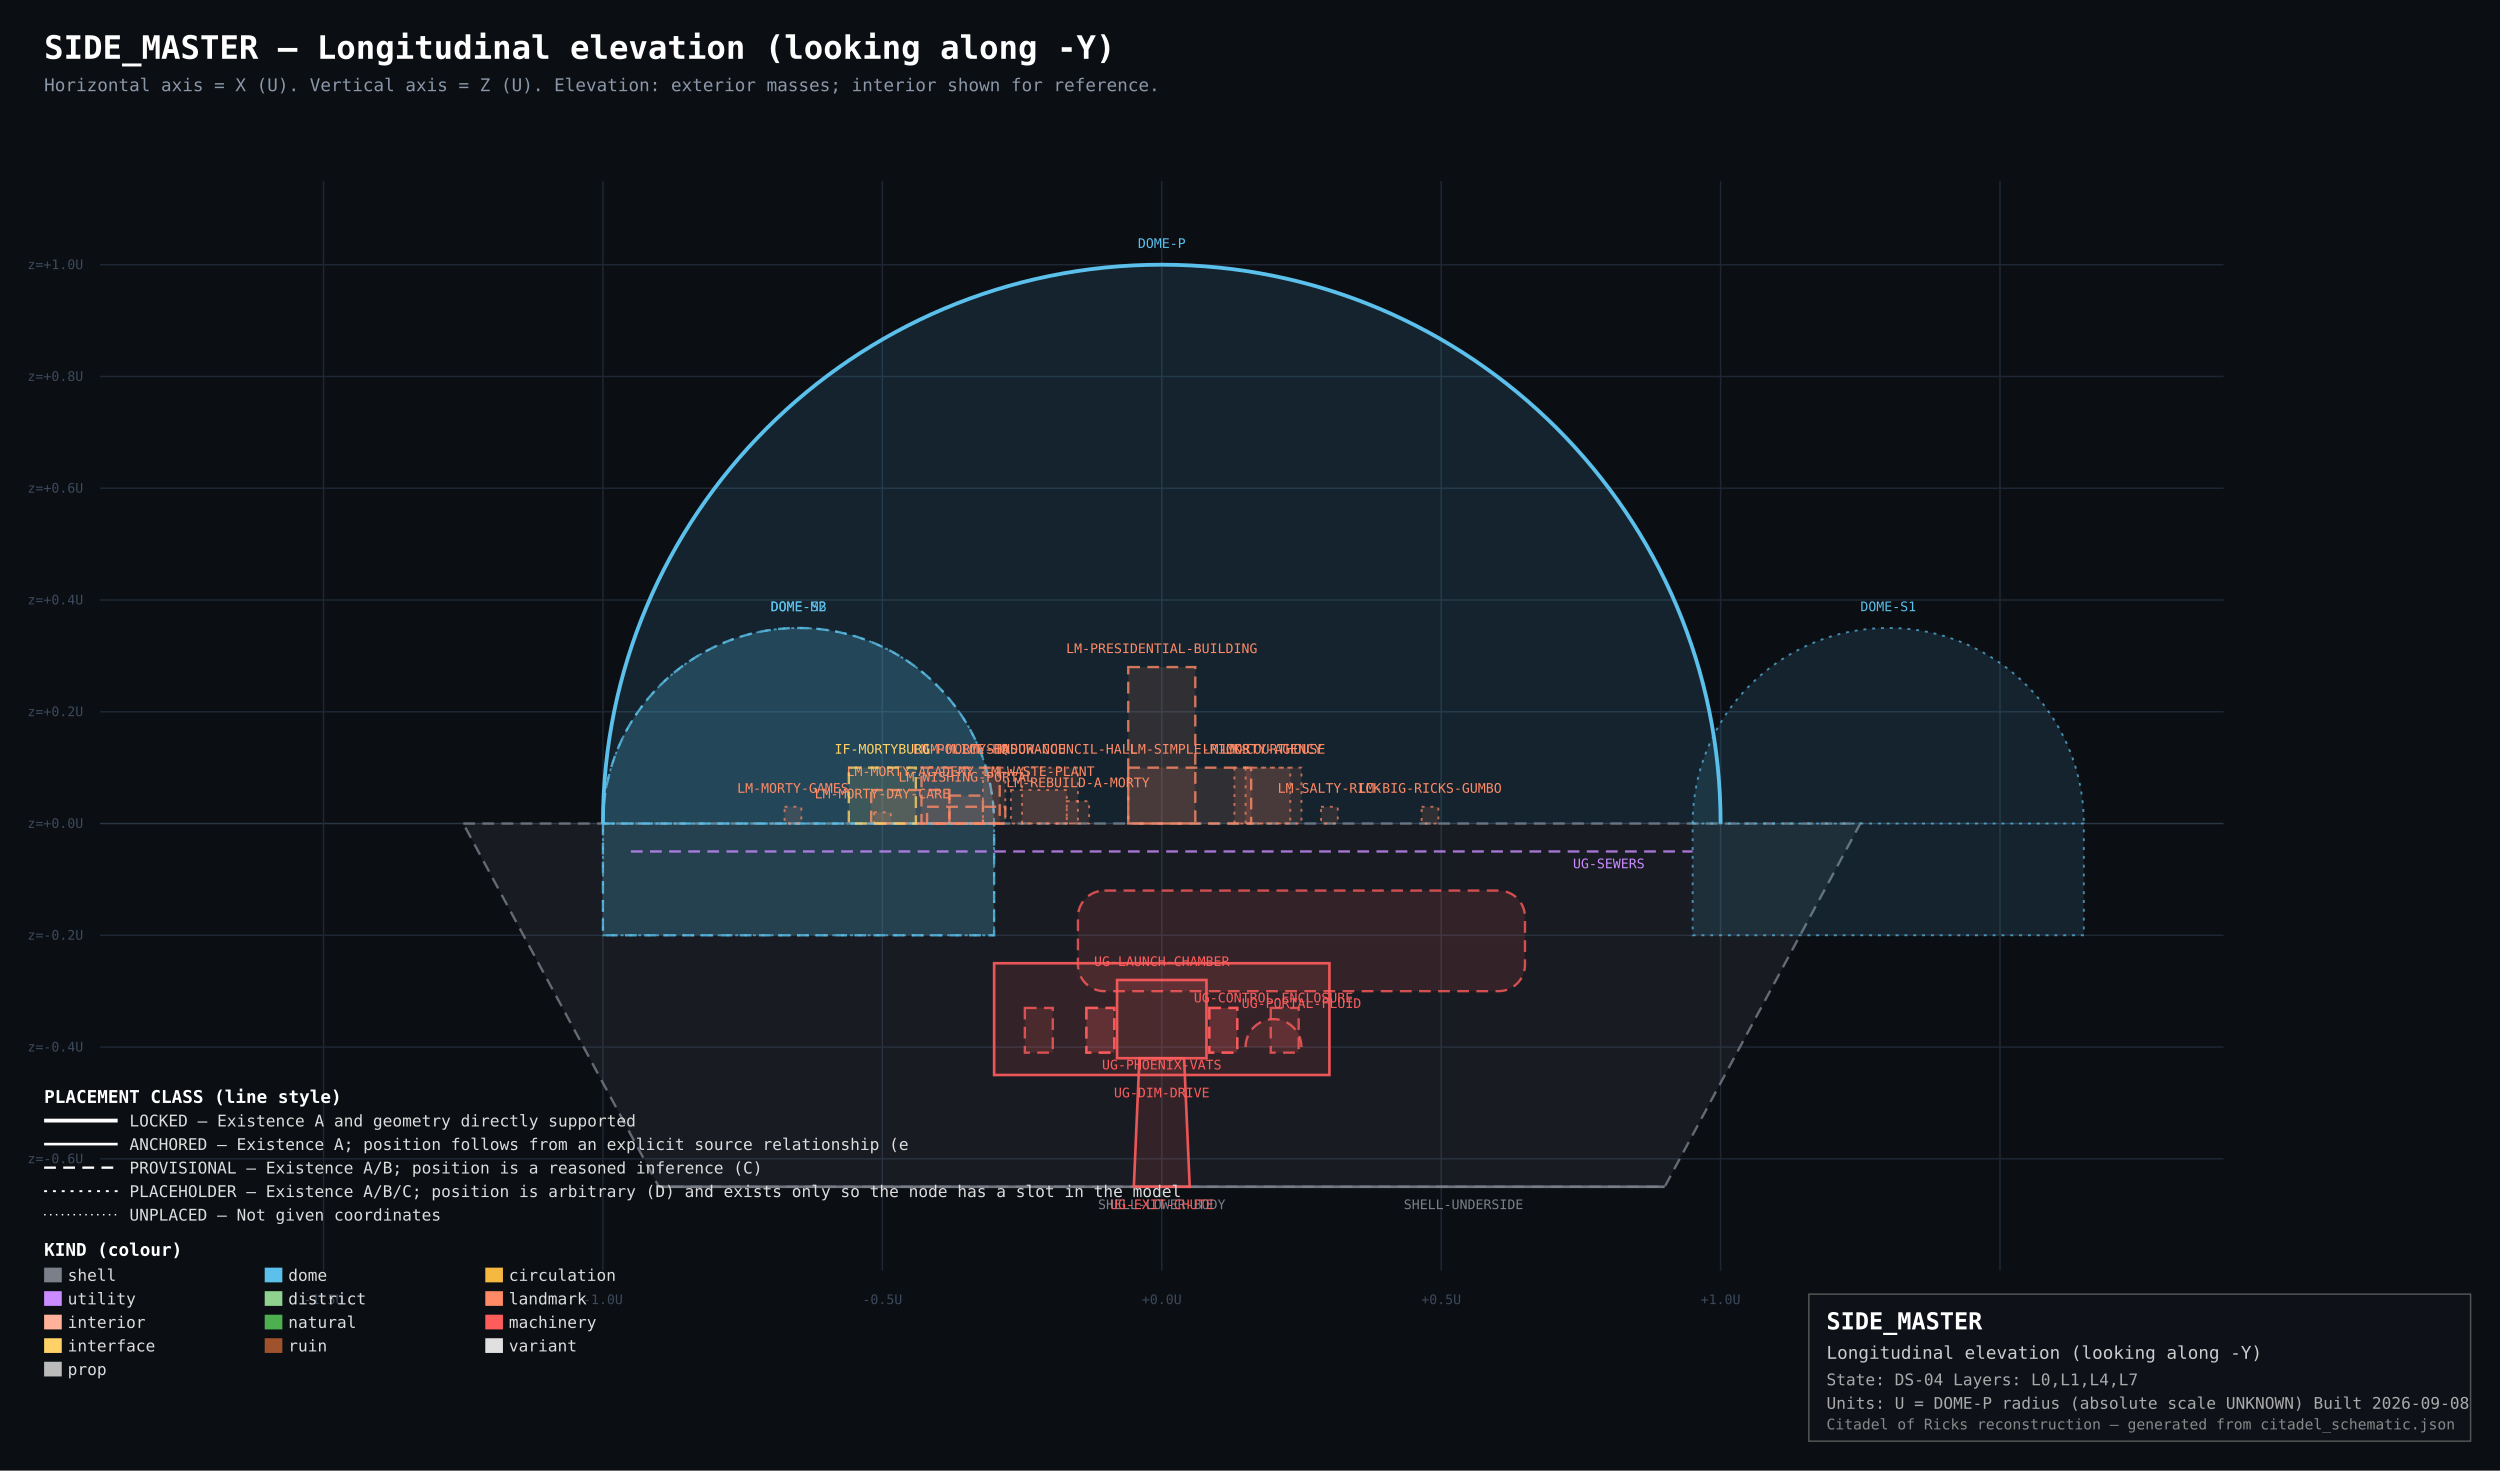
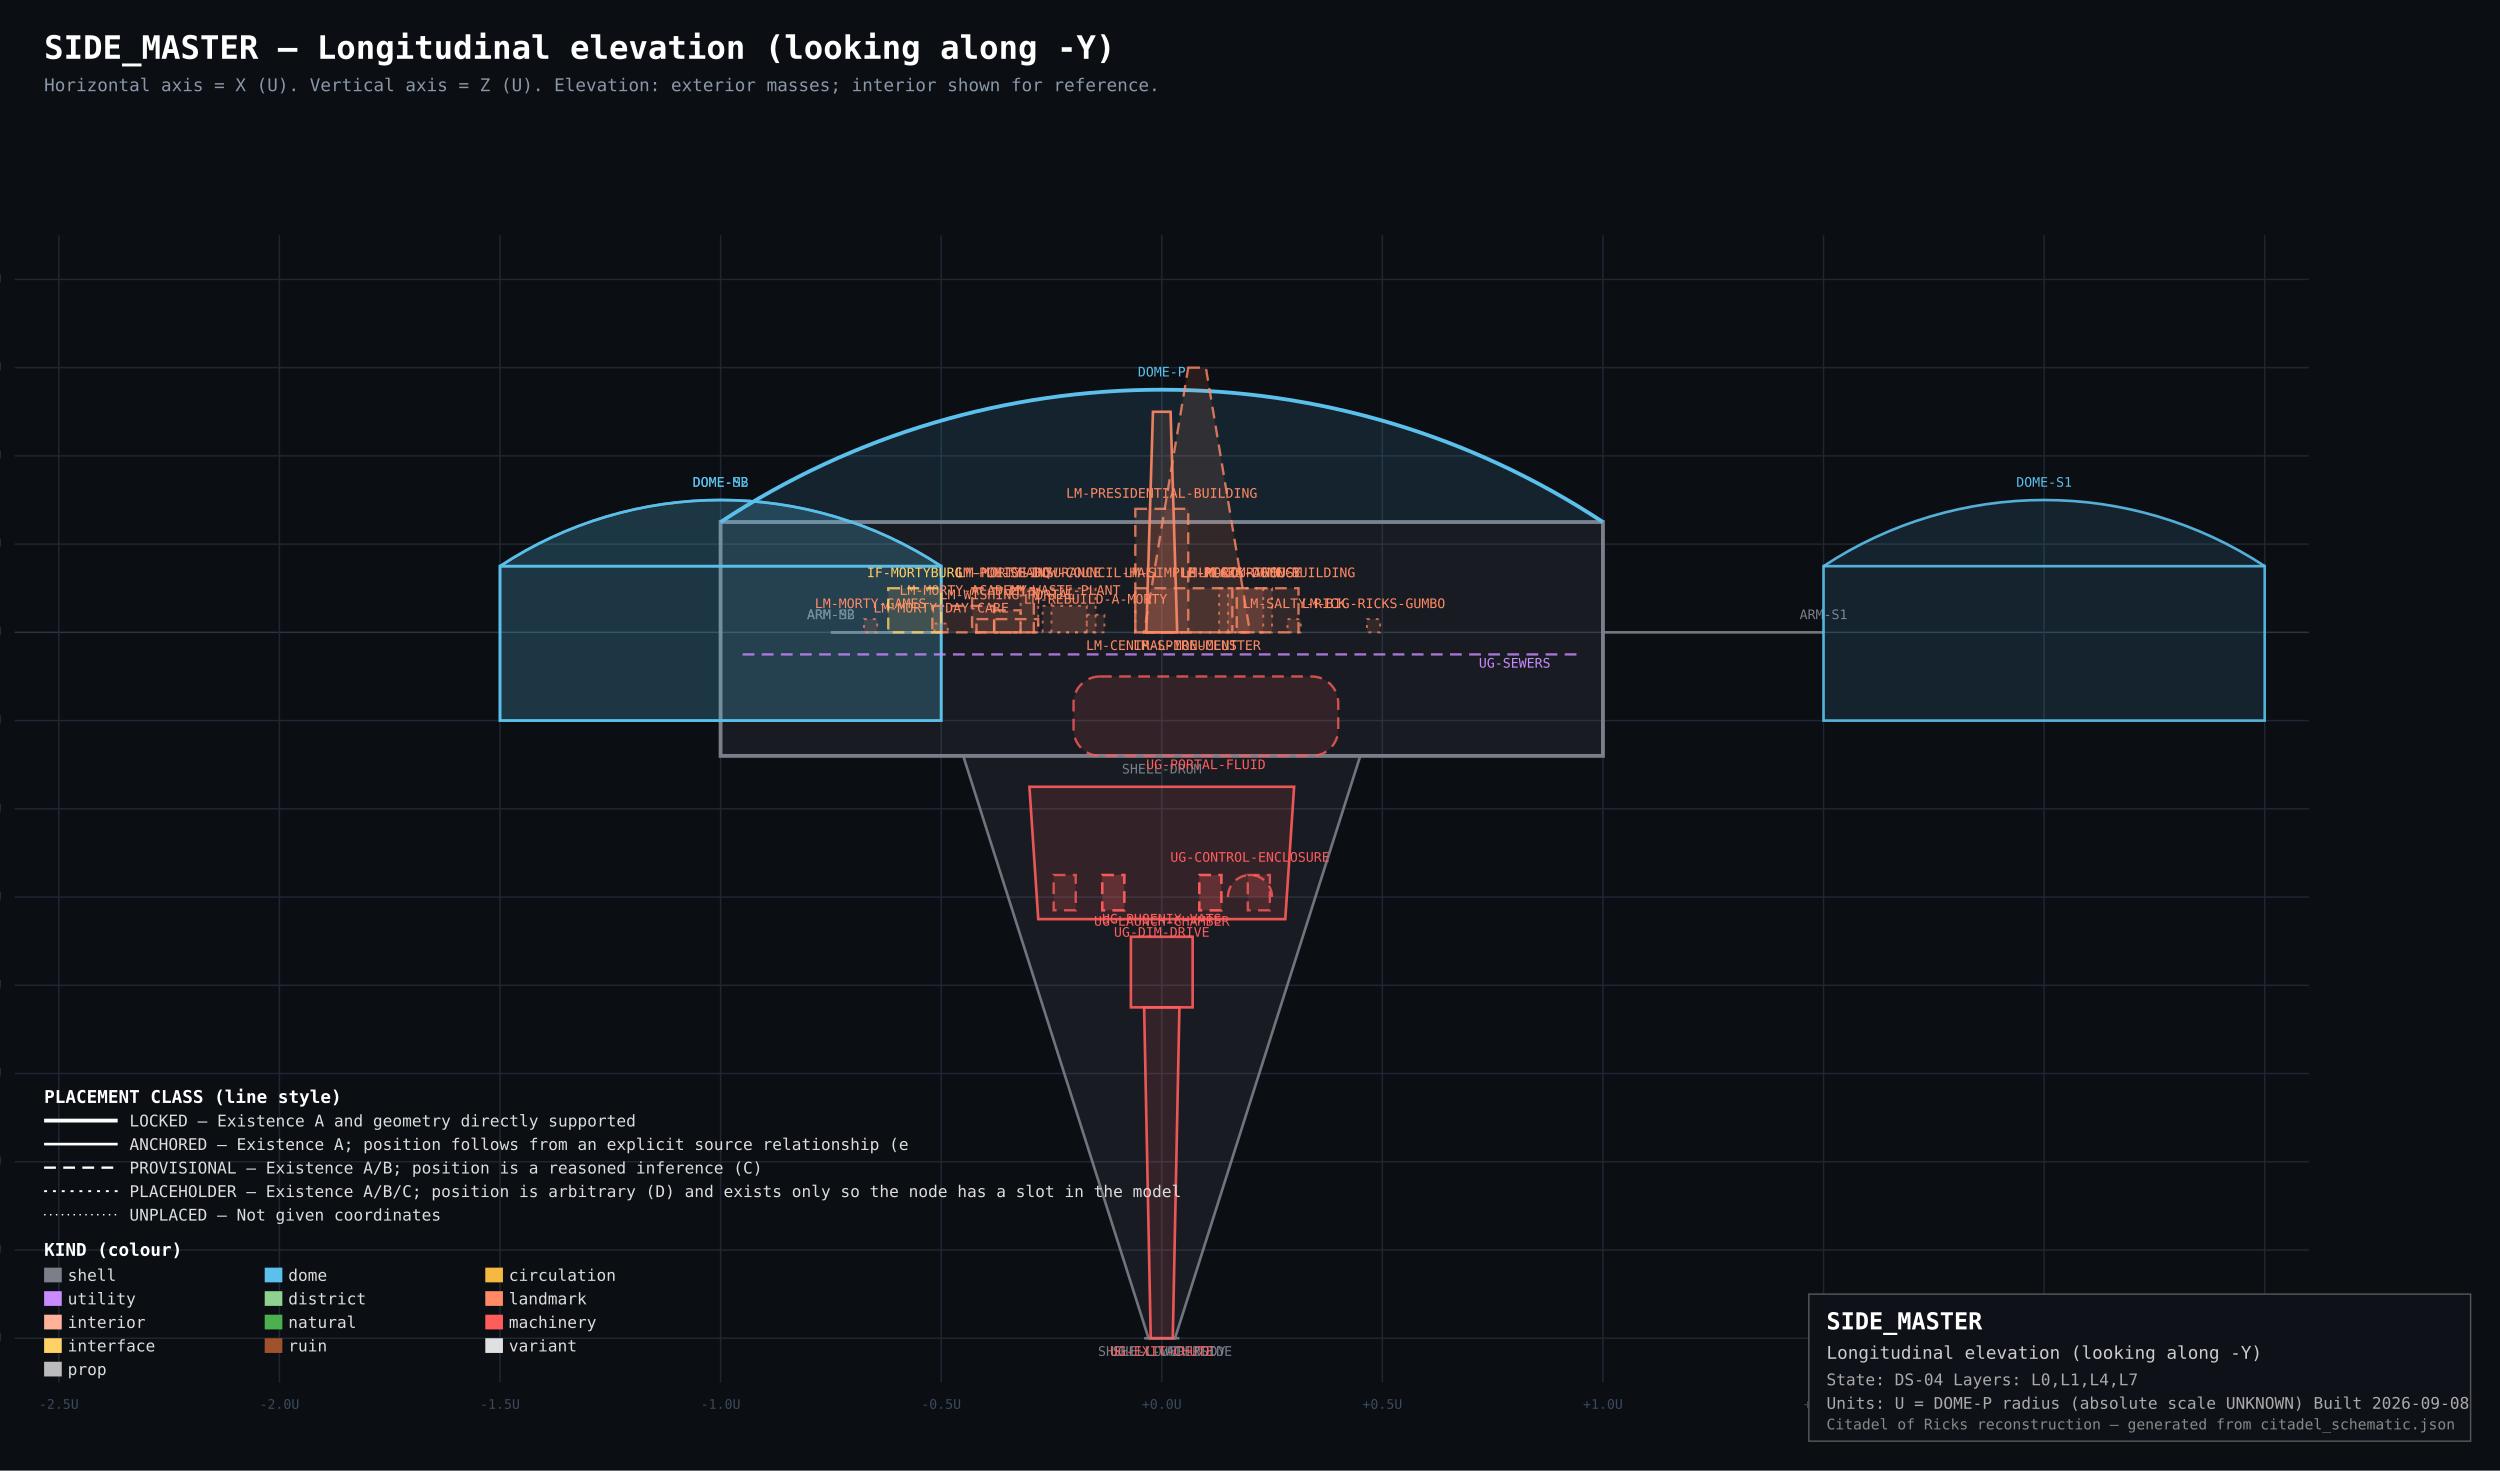
<svg xmlns="http://www.w3.org/2000/svg" width="1700" height="1000" viewBox="0 0 1700 1000" font-family="ui-monospace, Consolas, monospace">
  <rect width="1700" height="1000" fill="#0b0e13" />
-   <line x1="68.0" y1="788.0" x2="1512.0" y2="788.0" stroke="#1e2733" stroke-width="1" />
-   <text x="56.6" y="791.0" font-size="9" text-anchor="end" fill="#3b4a5c" font-family="ui-monospace, Consolas, monospace">z=-0.6U</text>
-   <line x1="68.0" y1="712.0" x2="1512.0" y2="712.0" stroke="#1e2733" stroke-width="1" />
-   <text x="56.6" y="715.0" font-size="9" text-anchor="end" fill="#3b4a5c" font-family="ui-monospace, Consolas, monospace">z=-0.4U</text>
-   <line x1="68.0" y1="636.0" x2="1512.0" y2="636.0" stroke="#1e2733" stroke-width="1" />
-   <text x="56.6" y="639.0" font-size="9" text-anchor="end" fill="#3b4a5c" font-family="ui-monospace, Consolas, monospace">z=-0.2U</text>
-   <line x1="68.0" y1="560.0" x2="1512.0" y2="560.0" stroke="#2a3644" stroke-width="1" />
-   <text x="56.6" y="563.0" font-size="9" text-anchor="end" fill="#3b4a5c" font-family="ui-monospace, Consolas, monospace">z=+0.0U</text>
-   <line x1="68.0" y1="484.0" x2="1512.0" y2="484.0" stroke="#1e2733" stroke-width="1" />
-   <text x="56.6" y="487.0" font-size="9" text-anchor="end" fill="#3b4a5c" font-family="ui-monospace, Consolas, monospace">z=+0.2U</text>
-   <line x1="68.0" y1="408.0" x2="1512.0" y2="408.0" stroke="#1e2733" stroke-width="1" />
-   <text x="56.6" y="411.0" font-size="9" text-anchor="end" fill="#3b4a5c" font-family="ui-monospace, Consolas, monospace">z=+0.4U</text>
-   <line x1="68.0" y1="332.0" x2="1512.0" y2="332.0" stroke="#1e2733" stroke-width="1" />
-   <text x="56.6" y="335.0" font-size="9" text-anchor="end" fill="#3b4a5c" font-family="ui-monospace, Consolas, monospace">z=+0.6U</text>
-   <line x1="68.0" y1="256.0" x2="1512.0" y2="256.0" stroke="#1e2733" stroke-width="1" />
-   <text x="56.6" y="259.0" font-size="9" text-anchor="end" fill="#3b4a5c" font-family="ui-monospace, Consolas, monospace">z=+0.8U</text>
-   <line x1="68.0" y1="180.0" x2="1512.0" y2="180.0" stroke="#1e2733" stroke-width="1" />
-   <text x="56.6" y="183.0" font-size="9" text-anchor="end" fill="#3b4a5c" font-family="ui-monospace, Consolas, monospace">z=+1.0U</text>
-   <line x1="220.0" y1="123.0" x2="220.0" y2="864.0" stroke="#1e2733" stroke-width="1" />
-   <text x="220.0" y="886.8" font-size="9" text-anchor="middle" fill="#3b4a5c" font-family="ui-monospace, Consolas, monospace">-1.5U</text>
-   <line x1="410.0" y1="123.0" x2="410.0" y2="864.0" stroke="#1e2733" stroke-width="1" />
-   <text x="410.0" y="886.8" font-size="9" text-anchor="middle" fill="#3b4a5c" font-family="ui-monospace, Consolas, monospace">-1.0U</text>
-   <line x1="600.0" y1="123.0" x2="600.0" y2="864.0" stroke="#1e2733" stroke-width="1" />
-   <text x="600.0" y="886.8" font-size="9" text-anchor="middle" fill="#3b4a5c" font-family="ui-monospace, Consolas, monospace">-0.5U</text>
-   <line x1="790.0" y1="123.0" x2="790.0" y2="864.0" stroke="#1e2733" stroke-width="1" />
-   <text x="790.0" y="886.8" font-size="9" text-anchor="middle" fill="#3b4a5c" font-family="ui-monospace, Consolas, monospace">+0.0U</text>
-   <line x1="980.0" y1="123.0" x2="980.0" y2="864.0" stroke="#1e2733" stroke-width="1" />
-   <text x="980.0" y="886.8" font-size="9" text-anchor="middle" fill="#3b4a5c" font-family="ui-monospace, Consolas, monospace">+0.5U</text>
-   <line x1="1170.0" y1="123.0" x2="1170.0" y2="864.0" stroke="#1e2733" stroke-width="1" />
-   <text x="1170.0" y="886.8" font-size="9" text-anchor="middle" fill="#3b4a5c" font-family="ui-monospace, Consolas, monospace">+1.0U</text>
-   <line x1="1360.0" y1="123.0" x2="1360.0" y2="864.0" stroke="#1e2733" stroke-width="1" />
-   <text x="1360.0" y="886.8" font-size="9" text-anchor="middle" fill="#3b4a5c" font-family="ui-monospace, Consolas, monospace">+1.5U</text>
+   <line x1="10.0" y1="910.0" x2="1570.0" y2="910.0" stroke="#1e2733" stroke-width="1" />
+   <text x="1.0" y="913.0" font-size="9" text-anchor="end" fill="#3b4a5c" font-family="ui-monospace, Consolas, monospace">z=-1.6U</text>
+   <line x1="10.0" y1="850.0" x2="1570.0" y2="850.0" stroke="#1e2733" stroke-width="1" />
+   <text x="1.0" y="853.0" font-size="9" text-anchor="end" fill="#3b4a5c" font-family="ui-monospace, Consolas, monospace">z=-1.4U</text>
+   <line x1="10.0" y1="790.0" x2="1570.0" y2="790.0" stroke="#1e2733" stroke-width="1" />
+   <text x="1.0" y="793.0" font-size="9" text-anchor="end" fill="#3b4a5c" font-family="ui-monospace, Consolas, monospace">z=-1.2U</text>
+   <line x1="10.0" y1="730.0" x2="1570.0" y2="730.0" stroke="#1e2733" stroke-width="1" />
+   <text x="1.0" y="733.0" font-size="9" text-anchor="end" fill="#3b4a5c" font-family="ui-monospace, Consolas, monospace">z=-1.0U</text>
+   <line x1="10.0" y1="670.0" x2="1570.0" y2="670.0" stroke="#1e2733" stroke-width="1" />
+   <text x="1.0" y="673.0" font-size="9" text-anchor="end" fill="#3b4a5c" font-family="ui-monospace, Consolas, monospace">z=-0.8U</text>
+   <line x1="10.0" y1="610.0" x2="1570.0" y2="610.0" stroke="#1e2733" stroke-width="1" />
+   <text x="1.0" y="613.0" font-size="9" text-anchor="end" fill="#3b4a5c" font-family="ui-monospace, Consolas, monospace">z=-0.6U</text>
+   <line x1="10.0" y1="550.0" x2="1570.0" y2="550.0" stroke="#1e2733" stroke-width="1" />
+   <text x="1.0" y="553.0" font-size="9" text-anchor="end" fill="#3b4a5c" font-family="ui-monospace, Consolas, monospace">z=-0.4U</text>
+   <line x1="10.0" y1="490.0" x2="1570.0" y2="490.0" stroke="#1e2733" stroke-width="1" />
+   <text x="1.0" y="493.0" font-size="9" text-anchor="end" fill="#3b4a5c" font-family="ui-monospace, Consolas, monospace">z=-0.2U</text>
+   <line x1="10.0" y1="430.0" x2="1570.0" y2="430.0" stroke="#2a3644" stroke-width="1" />
+   <text x="1.0" y="433.0" font-size="9" text-anchor="end" fill="#3b4a5c" font-family="ui-monospace, Consolas, monospace">z=+0.0U</text>
+   <line x1="10.0" y1="370.0" x2="1570.0" y2="370.0" stroke="#1e2733" stroke-width="1" />
+   <text x="1.0" y="373.0" font-size="9" text-anchor="end" fill="#3b4a5c" font-family="ui-monospace, Consolas, monospace">z=+0.2U</text>
+   <line x1="10.0" y1="310.0" x2="1570.0" y2="310.0" stroke="#1e2733" stroke-width="1" />
+   <text x="1.0" y="313.0" font-size="9" text-anchor="end" fill="#3b4a5c" font-family="ui-monospace, Consolas, monospace">z=+0.4U</text>
+   <line x1="10.0" y1="250.0" x2="1570.0" y2="250.0" stroke="#1e2733" stroke-width="1" />
+   <text x="1.0" y="253.0" font-size="9" text-anchor="end" fill="#3b4a5c" font-family="ui-monospace, Consolas, monospace">z=+0.6U</text>
+   <line x1="10.0" y1="190.0" x2="1570.0" y2="190.0" stroke="#1e2733" stroke-width="1" />
+   <text x="1.0" y="193.0" font-size="9" text-anchor="end" fill="#3b4a5c" font-family="ui-monospace, Consolas, monospace">z=+0.8U</text>
+   <line x1="40.0" y1="160.0" x2="40.0" y2="940.0" stroke="#1e2733" stroke-width="1" />
+   <text x="40.0" y="958.0" font-size="9" text-anchor="middle" fill="#3b4a5c" font-family="ui-monospace, Consolas, monospace">-2.5U</text>
+   <line x1="190.0" y1="160.0" x2="190.0" y2="940.0" stroke="#1e2733" stroke-width="1" />
+   <text x="190.0" y="958.0" font-size="9" text-anchor="middle" fill="#3b4a5c" font-family="ui-monospace, Consolas, monospace">-2.0U</text>
+   <line x1="340.0" y1="160.0" x2="340.0" y2="940.0" stroke="#1e2733" stroke-width="1" />
+   <text x="340.0" y="958.0" font-size="9" text-anchor="middle" fill="#3b4a5c" font-family="ui-monospace, Consolas, monospace">-1.5U</text>
+   <line x1="490.0" y1="160.0" x2="490.0" y2="940.0" stroke="#1e2733" stroke-width="1" />
+   <text x="490.0" y="958.0" font-size="9" text-anchor="middle" fill="#3b4a5c" font-family="ui-monospace, Consolas, monospace">-1.0U</text>
+   <line x1="640.0" y1="160.0" x2="640.0" y2="940.0" stroke="#1e2733" stroke-width="1" />
+   <text x="640.0" y="958.0" font-size="9" text-anchor="middle" fill="#3b4a5c" font-family="ui-monospace, Consolas, monospace">-0.5U</text>
+   <line x1="790.0" y1="160.0" x2="790.0" y2="940.0" stroke="#1e2733" stroke-width="1" />
+   <text x="790.0" y="958.0" font-size="9" text-anchor="middle" fill="#3b4a5c" font-family="ui-monospace, Consolas, monospace">+0.0U</text>
+   <line x1="940.0" y1="160.0" x2="940.0" y2="940.0" stroke="#1e2733" stroke-width="1" />
+   <text x="940.0" y="958.0" font-size="9" text-anchor="middle" fill="#3b4a5c" font-family="ui-monospace, Consolas, monospace">+0.5U</text>
+   <line x1="1090.0" y1="160.0" x2="1090.0" y2="940.0" stroke="#1e2733" stroke-width="1" />
+   <text x="1090.0" y="958.0" font-size="9" text-anchor="middle" fill="#3b4a5c" font-family="ui-monospace, Consolas, monospace">+1.0U</text>
+   <line x1="1240.0" y1="160.0" x2="1240.0" y2="940.0" stroke="#1e2733" stroke-width="1" />
+   <text x="1240.0" y="958.0" font-size="9" text-anchor="middle" fill="#3b4a5c" font-family="ui-monospace, Consolas, monospace">+1.5U</text>
+   <line x1="1390.0" y1="160.0" x2="1390.0" y2="940.0" stroke="#1e2733" stroke-width="1" />
+   <text x="1390.0" y="958.0" font-size="9" text-anchor="middle" fill="#3b4a5c" font-family="ui-monospace, Consolas, monospace">+2.0U</text>
+   <line x1="1540.0" y1="160.0" x2="1540.0" y2="940.0" stroke="#1e2733" stroke-width="1" />
+   <text x="1540.0" y="958.0" font-size="9" text-anchor="middle" fill="#3b4a5c" font-family="ui-monospace, Consolas, monospace">+2.5U</text>
  <text x="30" y="40" font-size="22" fill="#fff" font-weight="bold">SIDE_MASTER — Longitudinal elevation (looking along -Y)</text>
  <text x="30" y="62" font-size="12" fill="#8a97a8">Horizontal axis = X (U). Vertical axis = Z (U). Elevation: exterior masses; interior shown for reference.</text>
-   <polygon points="315.0,560.0 1265.0,560.0 1132.0,807.0 448.0,807.0" stroke="#7a7f8a" stroke-width="1.6" stroke-opacity="0.8" stroke-dasharray="8,5" fill="#7a7f8a" fill-opacity="0.12" />
-   <text x="790.0" y="822.2" font-size="9" text-anchor="middle" fill="#7a7f8a" font-family="ui-monospace, Consolas, monospace">SHELL-LOWER-BODY</text>
-   <line x1="448.0" y1="807.0" x2="1132.0" y2="807.0" stroke="#7a7f8a" stroke-width="1.8" stroke-opacity="0.9" fill="none" />
-   <text x="995.2" y="822.2" font-size="9" text-anchor="middle" fill="#7a7f8a" font-family="ui-monospace, Consolas, monospace">SHELL-UNDERSIDE</text>
-   <path d="M 410.0,560.0 A 380.0 380.0 0 0 1 1170.0,560.0" stroke="#5bc0eb" stroke-width="2.6" stroke-opacity="1.0" fill="#5bc0eb" fill-opacity="0.12" />
-   <text x="790.0" y="168.6" font-size="9" text-anchor="middle" fill="#5bc0eb" font-family="ui-monospace, Consolas, monospace">DOME-P</text>
-   <path d="M 1151.0,560.0 A 133.0 133.0 0 0 1 1417.0,560.0" stroke="#5bc0eb" stroke-width="1.3" stroke-opacity="0.7" stroke-dasharray="2,4" fill="#5bc0eb" fill-opacity="0.12" />
-   <rect x="1151.0" y="560.0" width="266.0" height="76.0" stroke="#5bc0eb" stroke-width="1.3" stroke-opacity="0.7" stroke-dasharray="2,4" fill="#5bc0eb" fill-opacity="0.12" />
-   <text x="1284.0" y="415.6" font-size="9" text-anchor="middle" fill="#5bc0eb" font-family="ui-monospace, Consolas, monospace">DOME-S1</text>
-   <path d="M 410.0,560.0 A 133.0 133.0 0 0 1 676.0,560.0" stroke="#5bc0eb" stroke-width="1.3" stroke-opacity="0.7" stroke-dasharray="2,4" fill="#5bc0eb" fill-opacity="0.12" />
-   <rect x="410.0" y="560.0" width="266.0" height="76.0" stroke="#5bc0eb" stroke-width="1.3" stroke-opacity="0.7" stroke-dasharray="2,4" fill="#5bc0eb" fill-opacity="0.12" />
-   <text x="543.0" y="415.6" font-size="9" text-anchor="middle" fill="#5bc0eb" font-family="ui-monospace, Consolas, monospace">DOME-S2</text>
-   <path d="M 410.0,560.0 A 133.0 133.0 0 0 1 676.0,560.0" stroke="#5bc0eb" stroke-width="1.6" stroke-opacity="0.8" stroke-dasharray="8,5" fill="#5bc0eb" fill-opacity="0.12" />
-   <rect x="410.0" y="560.0" width="266.0" height="76.0" stroke="#5bc0eb" stroke-width="1.6" stroke-opacity="0.8" stroke-dasharray="8,5" fill="#5bc0eb" fill-opacity="0.12" />
-   <text x="543.0" y="415.6" font-size="9" text-anchor="middle" fill="#5bc0eb" font-family="ui-monospace, Consolas, monospace">DOME-MB</text>
-   <line x1="429.0" y1="579.0" x2="1151.0" y2="579.0" stroke="#c98bff" stroke-width="1.6" stroke-opacity="0.8" stroke-dasharray="8,5" fill="none" />
-   <text x="1094.0" y="590.4" font-size="9" text-anchor="middle" fill="#c98bff" font-family="ui-monospace, Consolas, monospace">UG-SEWERS</text>
-   <rect x="767.2" y="453.6" width="45.6" height="106.4" stroke="#ff8a65" stroke-width="1.6" stroke-opacity="0.8" stroke-dasharray="8,5" fill="#ff8a65" fill-opacity="0.12" />
-   <text x="790.0" y="444.1" font-size="9" text-anchor="middle" fill="#ff8a65" font-family="ui-monospace, Consolas, monospace">LM-PRESIDENTIAL-BUILDING</text>
-   <rect x="695.0" y="522.0" width="38.0" height="38.0" stroke="#ff8a65" stroke-width="1.3" stroke-opacity="0.7" stroke-dasharray="2,4" fill="#ff8a65" fill-opacity="0.12" />
-   <text x="714.0" y="512.5" font-size="9" text-anchor="middle" fill="#ff8a65" font-family="ui-monospace, Consolas, monospace">LM-SHADOW-COUNCIL-HALL</text>
-   <rect x="847.0" y="522.0" width="38.0" height="38.0" stroke="#ff8a65" stroke-width="1.3" stroke-opacity="0.7" stroke-dasharray="2,4" fill="#ff8a65" fill-opacity="0.12" />
-   <text x="866.0" y="512.5" font-size="9" text-anchor="middle" fill="#ff8a65" font-family="ui-monospace, Consolas, monospace">LM-COURTHOUSE</text>
-   <rect x="839.4" y="522.0" width="38.0" height="38.0" stroke="#ff8a65" stroke-width="1.3" stroke-opacity="0.7" stroke-dasharray="2,4" fill="#ff8a65" fill-opacity="0.12" />
-   <text x="858.4" y="512.5" font-size="9" text-anchor="middle" fill="#ff8a65" font-family="ui-monospace, Consolas, monospace">LM-MORTY-AGENCY</text>
-   <rect x="626.6" y="522.0" width="53.2" height="38.0" stroke="#ff8a65" stroke-width="1.6" stroke-opacity="0.8" stroke-dasharray="8,5" fill="#ff8a65" fill-opacity="0.12" />
-   <text x="653.2" y="512.5" font-size="9" text-anchor="middle" fill="#ff8a65" font-family="ui-monospace, Consolas, monospace">LM-POLICE-HQ</text>
-   <rect x="592.4" y="537.2" width="53.2" height="22.8" stroke="#ff8a65" stroke-width="1.6" stroke-opacity="0.8" stroke-dasharray="8,5" fill="#ff8a65" fill-opacity="0.12" />
-   <text x="619.0" y="527.7" font-size="9" text-anchor="middle" fill="#ff8a65" font-family="ui-monospace, Consolas, monospace">LM-MORTY-ACADEMY</text>
-   <rect x="767.2" y="522.0" width="83.6" height="38.0" stroke="#ff8a65" stroke-width="1.6" stroke-opacity="0.8" stroke-dasharray="8,5" fill="#ff8a65" fill-opacity="0.12" />
-   <text x="809.0" y="512.5" font-size="9" text-anchor="middle" fill="#ff8a65" font-family="ui-monospace, Consolas, monospace">LM-SIMPLE-RICKS</text>
-   <rect x="630.4" y="548.6" width="53.2" height="11.4" stroke="#ff8a65" stroke-width="1.6" stroke-opacity="0.8" stroke-dasharray="8,5" fill="none" />
-   <rect x="645.6" y="541.0" width="22.8" height="19.0" stroke="#ff8a65" stroke-width="1.6" stroke-opacity="0.8" stroke-dasharray="8,5" fill="#ff8a65" fill-opacity="0.12" />
-   <text x="657.0" y="531.5" font-size="9" text-anchor="middle" fill="#ff8a65" font-family="ui-monospace, Consolas, monospace">LM-WISHING-PORTAL</text>
-   <rect x="687.4" y="537.2" width="38.0" height="22.8" stroke="#ff8a65" stroke-width="1.3" stroke-opacity="0.7" stroke-dasharray="2,4" fill="#ff8a65" fill-opacity="0.12" />
-   <text x="706.4" y="527.7" font-size="9" text-anchor="middle" fill="#ff8a65" font-family="ui-monospace, Consolas, monospace">LM-WASTE-PLANT</text>
-   <rect x="594.3" y="552.4" width="11.4" height="7.6" stroke="#ff8a65" stroke-width="1.3" stroke-opacity="0.7" stroke-dasharray="2,4" fill="#ff8a65" fill-opacity="0.12" />
-   <text x="600.0" y="542.9" font-size="9" text-anchor="middle" fill="#ff8a65" font-family="ui-monospace, Consolas, monospace">LM-MORTY-DAY-CARE</text>
-   <rect x="533.5" y="548.6" width="11.4" height="11.4" stroke="#ff8a65" stroke-width="1.3" stroke-opacity="0.7" stroke-dasharray="2,4" fill="#ff8a65" fill-opacity="0.12" />
-   <text x="539.2" y="539.1" font-size="9" text-anchor="middle" fill="#ff8a65" font-family="ui-monospace, Consolas, monospace">LM-MORTY-GAMES</text>
-   <rect x="668.4" y="522.0" width="15.2" height="38.0" stroke="#ff8a65" stroke-width="1.3" stroke-opacity="0.7" stroke-dasharray="2,4" fill="#ff8a65" fill-opacity="0.12" />
-   <text x="676.0" y="512.5" font-size="9" text-anchor="middle" fill="#ff8a65" font-family="ui-monospace, Consolas, monospace">LM-MORTY-INSURANCE</text>
-   <rect x="898.3" y="548.6" width="11.4" height="11.4" stroke="#ff8a65" stroke-width="1.3" stroke-opacity="0.7" stroke-dasharray="2,4" fill="#ff8a65" fill-opacity="0.12" />
-   <text x="904.0" y="539.1" font-size="9" text-anchor="middle" fill="#ff8a65" font-family="ui-monospace, Consolas, monospace">LM-SALTY-RICK</text>
-   <rect x="966.7" y="548.6" width="11.4" height="11.4" stroke="#ff8a65" stroke-width="1.3" stroke-opacity="0.7" stroke-dasharray="2,4" fill="#ff8a65" fill-opacity="0.12" />
-   <text x="972.4" y="539.1" font-size="9" text-anchor="middle" fill="#ff8a65" font-family="ui-monospace, Consolas, monospace">LM-BIG-RICKS-GUMBO</text>
-   <rect x="725.4" y="544.8" width="15.2" height="15.2" stroke="#ff8a65" stroke-width="1.3" stroke-opacity="0.7" stroke-dasharray="2,4" fill="#ff8a65" fill-opacity="0.12" />
-   <text x="733.0" y="535.3" font-size="9" text-anchor="middle" fill="#ff8a65" font-family="ui-monospace, Consolas, monospace">LM-REBUILD-A-MORTY</text>
-   <rect x="733.0" y="605.6" width="304.0" height="68.4" rx="18" stroke="#ff5c5c" stroke-width="1.6" stroke-opacity="0.8" stroke-dasharray="8,5" fill="#ff5c5c" fill-opacity="0.12" />
-   <text x="885.0" y="685.4" font-size="9" text-anchor="middle" fill="#ff5c5c" font-family="ui-monospace, Consolas, monospace">UG-PORTAL-FLUID</text>
-   <polygon points="676.0,655.0 904.0,655.0 904.0,731.0 676.0,731.0" stroke="#ff5c5c" stroke-width="1.8" stroke-opacity="0.9" fill="#ff5c5c" fill-opacity="0.12" />
-   <text x="790.0" y="746.2" font-size="9" text-anchor="middle" fill="#ff5c5c" font-family="ui-monospace, Consolas, monospace">UG-DIM-DRIVE</text>
-   <path d="M 847.0,712.0 A 19.0 19.0 0 0 1 885.0,712.0" stroke="#ff5c5c" stroke-width="1.6" stroke-opacity="0.8" stroke-dasharray="8,5" fill="#ff5c5c" fill-opacity="0.12" />
-   <text x="866.0" y="681.6" font-size="9" text-anchor="middle" fill="#ff5c5c" font-family="ui-monospace, Consolas, monospace">UG-CONTROL-ENCLOSURE</text>
-   <rect x="864.1" y="685.4" width="19.0" height="30.4" stroke="#ff5c5c" stroke-width="1.6" stroke-opacity="0.8" stroke-dasharray="8,5" fill="#ff5c5c" fill-opacity="0.12" />
-   <rect x="822.3" y="685.4" width="19.0" height="30.4" stroke="#ff5c5c" stroke-width="1.6" stroke-opacity="0.8" stroke-dasharray="8,5" fill="#ff5c5c" fill-opacity="0.12" />
-   <rect x="738.7" y="685.4" width="19.0" height="30.4" stroke="#ff5c5c" stroke-width="1.6" stroke-opacity="0.8" stroke-dasharray="8,5" fill="#ff5c5c" fill-opacity="0.12" />
-   <rect x="696.9" y="685.4" width="19.0" height="30.4" stroke="#ff5c5c" stroke-width="1.6" stroke-opacity="0.8" stroke-dasharray="8,5" fill="#ff5c5c" fill-opacity="0.12" />
-   <rect x="738.7" y="685.4" width="19.0" height="30.4" stroke="#ff5c5c" stroke-width="1.6" stroke-opacity="0.8" stroke-dasharray="8,5" fill="#ff5c5c" fill-opacity="0.12" />
-   <rect x="822.3" y="685.4" width="19.0" height="30.4" stroke="#ff5c5c" stroke-width="1.6" stroke-opacity="0.8" stroke-dasharray="8,5" fill="#ff5c5c" fill-opacity="0.12" />
-   <text x="790.0" y="727.2" font-size="9" text-anchor="middle" fill="#ff5c5c" font-family="ui-monospace, Consolas, monospace">UG-PHOENIX-VATS</text>
-   <rect x="759.6" y="666.4" width="60.8" height="53.2" stroke="#ff5c5c" stroke-width="1.8" stroke-opacity="0.9" fill="#ff5c5c" fill-opacity="0.12" />
-   <text x="790.0" y="656.9" font-size="9" text-anchor="middle" fill="#ff5c5c" font-family="ui-monospace, Consolas, monospace">UG-LAUNCH-CHAMBER</text>
-   <polygon points="774.8,719.6 805.2,719.6 809.0,807.0 771.0,807.0" stroke="#ff5c5c" stroke-width="1.8" stroke-opacity="0.9" fill="#ff5c5c" fill-opacity="0.12" />
-   <text x="790.0" y="822.2" font-size="9" text-anchor="middle" fill="#ff5c5c" font-family="ui-monospace, Consolas, monospace">UG-EXIT-CHUTE</text>
-   <rect x="577.2" y="522.0" width="45.6" height="38.0" stroke="#ffd166" stroke-width="1.6" stroke-opacity="0.8" stroke-dasharray="8,5" fill="#ffd166" fill-opacity="0.12" />
-   <text x="600.0" y="512.5" font-size="9" text-anchor="middle" fill="#ffd166" font-family="ui-monospace, Consolas, monospace">IF-MORTYBURG</text>
+   <polygon points="490.0,355.0 1090.0,355.0 1090.0,514.0 490.0,514.0" stroke="#7a7f8a" stroke-width="2.6" stroke-opacity="1.0" fill="#7a7f8a" fill-opacity="0.12" />
+   <text x="790.0" y="526.0" font-size="9" text-anchor="middle" fill="#7a7f8a" font-family="ui-monospace, Consolas, monospace">SHELL-DRUM</text>
+   <polygon points="655.0,514.0 925.0,514.0 799.0,910.0 781.0,910.0" stroke="#7a7f8a" stroke-width="1.8" stroke-opacity="0.9" fill="#7a7f8a" fill-opacity="0.12" />
+   <text x="790.0" y="922.0" font-size="9" text-anchor="middle" fill="#7a7f8a" font-family="ui-monospace, Consolas, monospace">SHELL-LOWER-BODY</text>
+   <line x1="778.0" y1="910.0" x2="802.0" y2="910.0" stroke="#7a7f8a" stroke-width="1.8" stroke-opacity="0.9" fill="none" />
+   <text x="797.2" y="922.0" font-size="9" text-anchor="middle" fill="#7a7f8a" font-family="ui-monospace, Consolas, monospace">SHELL-UNDERSIDE</text>
+   <polyline points="1090.0,430.0 1165.0,430.0 1240.0,430.0" stroke="#7a7f8a" stroke-width="1.8" stroke-opacity="0.9" fill="none" />
+   <text x="1240.0" y="421.0" font-size="9" text-anchor="middle" fill="#7a7f8a" font-family="ui-monospace, Consolas, monospace">ARM-S1</text>
+   <polyline points="640.0,430.0 602.5,430.0 565.0,430.0" stroke="#7a7f8a" stroke-width="1.8" stroke-opacity="0.9" fill="none" />
+   <text x="565.0" y="421.0" font-size="9" text-anchor="middle" fill="#7a7f8a" font-family="ui-monospace, Consolas, monospace">ARM-S2</text>
+   <polyline points="640.0,430.0 602.5,430.0 565.0,430.0" stroke="#7a7f8a" stroke-width="1.8" stroke-opacity="0.9" fill="none" />
+   <text x="565.0" y="421.0" font-size="9" text-anchor="middle" fill="#7a7f8a" font-family="ui-monospace, Consolas, monospace">ARM-MB</text>
+   <path d="M 490.0,355.0 A 545.0 545.0 0 0 1 1090.0,355.0" stroke="#5bc0eb" stroke-width="2.6" stroke-opacity="1.0" fill="#5bc0eb" fill-opacity="0.12" />
+   <text x="790.0" y="256.0" font-size="9" text-anchor="middle" fill="#5bc0eb" font-family="ui-monospace, Consolas, monospace">DOME-P</text>
+   <path d="M 1240.0,385.0 A 272.5 272.5 0 0 1 1540.0,385.0" stroke="#5bc0eb" stroke-width="1.8" stroke-opacity="0.9" fill="#5bc0eb" fill-opacity="0.12" />
+   <rect x="1240.0" y="385.0" width="300.0" height="105.0" stroke="#5bc0eb" stroke-width="1.8" stroke-opacity="0.9" fill="#5bc0eb" fill-opacity="0.12" />
+   <text x="1390.0" y="331.0" font-size="9" text-anchor="middle" fill="#5bc0eb" font-family="ui-monospace, Consolas, monospace">DOME-S1</text>
+   <path d="M 340.0,385.0 A 272.5 272.5 0 0 1 640.0,385.0" stroke="#5bc0eb" stroke-width="1.8" stroke-opacity="0.9" fill="#5bc0eb" fill-opacity="0.12" />
+   <rect x="340.0" y="385.0" width="300.0" height="105.0" stroke="#5bc0eb" stroke-width="1.8" stroke-opacity="0.9" fill="#5bc0eb" fill-opacity="0.12" />
+   <text x="490.0" y="331.0" font-size="9" text-anchor="middle" fill="#5bc0eb" font-family="ui-monospace, Consolas, monospace">DOME-S2</text>
+   <path d="M 340.0,385.0 A 272.5 272.5 0 0 1 640.0,385.0" stroke="#5bc0eb" stroke-width="1.8" stroke-opacity="0.9" fill="#5bc0eb" fill-opacity="0.12" />
+   <rect x="340.0" y="385.0" width="300.0" height="105.0" stroke="#5bc0eb" stroke-width="1.8" stroke-opacity="0.9" fill="#5bc0eb" fill-opacity="0.12" />
+   <text x="490.0" y="331.0" font-size="9" text-anchor="middle" fill="#5bc0eb" font-family="ui-monospace, Consolas, monospace">DOME-MB</text>
+   <line x1="505.0" y1="445.0" x2="1075.0" y2="445.0" stroke="#c98bff" stroke-width="1.6" stroke-opacity="0.8" stroke-dasharray="8,5" fill="none" />
+   <text x="1030.0" y="454.0" font-size="9" text-anchor="middle" fill="#c98bff" font-family="ui-monospace, Consolas, monospace">UG-SEWERS</text>
+   <polygon points="784.0,280.0 796.0,280.0 800.5,430.0 779.5,430.0" stroke="#ff8a65" stroke-width="1.8" stroke-opacity="0.9" fill="#ff8a65" fill-opacity="0.12" />
+   <text x="790.0" y="442.0" font-size="9" text-anchor="middle" fill="#ff8a65" font-family="ui-monospace, Consolas, monospace">LM-CENTRAL-MONUMENT</text>
+   <polygon points="808.0,250.0 820.0,250.0 850.0,430.0 778.0,430.0" stroke="#ff8a65" stroke-width="1.6" stroke-opacity="0.8" stroke-dasharray="8,5" fill="#ff8a65" fill-opacity="0.12" />
+   <text x="814.0" y="442.0" font-size="9" text-anchor="middle" fill="#ff8a65" font-family="ui-monospace, Consolas, monospace">LM-SPIRE-CLUSTER</text>
+   <rect x="772.0" y="346.0" width="36.0" height="84.0" stroke="#ff8a65" stroke-width="1.6" stroke-opacity="0.8" stroke-dasharray="8,5" fill="#ff8a65" fill-opacity="0.12" />
+   <text x="790.0" y="338.5" font-size="9" text-anchor="middle" fill="#ff8a65" font-family="ui-monospace, Consolas, monospace">LM-PRESIDENTIAL-BUILDING</text>
+   <rect x="841.0" y="400.0" width="42.0" height="30.0" stroke="#ff8a65" stroke-width="1.6" stroke-opacity="0.8" stroke-dasharray="8,5" fill="#ff8a65" fill-opacity="0.12" />
+   <text x="862.0" y="392.5" font-size="9" text-anchor="middle" fill="#ff8a65" font-family="ui-monospace, Consolas, monospace">LM-PLAZA-DOME-BUILDING</text>
+   <rect x="715.0" y="400.0" width="30.0" height="30.0" stroke="#ff8a65" stroke-width="1.3" stroke-opacity="0.7" stroke-dasharray="2,4" fill="#ff8a65" fill-opacity="0.12" />
+   <text x="730.0" y="392.5" font-size="9" text-anchor="middle" fill="#ff8a65" font-family="ui-monospace, Consolas, monospace">LM-SHADOW-COUNCIL-HALL</text>
+   <rect x="835.0" y="400.0" width="30.0" height="30.0" stroke="#ff8a65" stroke-width="1.3" stroke-opacity="0.7" stroke-dasharray="2,4" fill="#ff8a65" fill-opacity="0.12" />
+   <text x="850.0" y="392.5" font-size="9" text-anchor="middle" fill="#ff8a65" font-family="ui-monospace, Consolas, monospace">LM-COURTHOUSE</text>
+   <rect x="829.0" y="400.0" width="30.0" height="30.0" stroke="#ff8a65" stroke-width="1.3" stroke-opacity="0.7" stroke-dasharray="2,4" fill="#ff8a65" fill-opacity="0.12" />
+   <text x="844.0" y="392.5" font-size="9" text-anchor="middle" fill="#ff8a65" font-family="ui-monospace, Consolas, monospace">LM-MORTY-AGENCY</text>
+   <rect x="661.0" y="400.0" width="42.0" height="30.0" stroke="#ff8a65" stroke-width="1.6" stroke-opacity="0.8" stroke-dasharray="8,5" fill="#ff8a65" fill-opacity="0.12" />
+   <text x="682.0" y="392.5" font-size="9" text-anchor="middle" fill="#ff8a65" font-family="ui-monospace, Consolas, monospace">LM-POLICE-HQ</text>
+   <rect x="634.0" y="412.0" width="42.0" height="18.0" stroke="#ff8a65" stroke-width="1.6" stroke-opacity="0.8" stroke-dasharray="8,5" fill="#ff8a65" fill-opacity="0.12" />
+   <text x="655.0" y="404.5" font-size="9" text-anchor="middle" fill="#ff8a65" font-family="ui-monospace, Consolas, monospace">LM-MORTY-ACADEMY</text>
+   <rect x="772.0" y="400.0" width="66.0" height="30.0" stroke="#ff8a65" stroke-width="1.6" stroke-opacity="0.8" stroke-dasharray="8,5" fill="#ff8a65" fill-opacity="0.12" />
+   <text x="805.0" y="392.5" font-size="9" text-anchor="middle" fill="#ff8a65" font-family="ui-monospace, Consolas, monospace">LM-SIMPLE-RICKS</text>
+   <rect x="664.0" y="421.0" width="42.0" height="9.0" stroke="#ff8a65" stroke-width="1.6" stroke-opacity="0.8" stroke-dasharray="8,5" fill="none" />
+   <rect x="676.0" y="415.0" width="18.0" height="15.0" stroke="#ff8a65" stroke-width="1.6" stroke-opacity="0.8" stroke-dasharray="8,5" fill="#ff8a65" fill-opacity="0.12" />
+   <text x="685.0" y="407.5" font-size="9" text-anchor="middle" fill="#ff8a65" font-family="ui-monospace, Consolas, monospace">LM-WISHING-PORTAL</text>
+   <rect x="709.0" y="412.0" width="30.0" height="18.0" stroke="#ff8a65" stroke-width="1.3" stroke-opacity="0.7" stroke-dasharray="2,4" fill="#ff8a65" fill-opacity="0.12" />
+   <text x="724.0" y="404.5" font-size="9" text-anchor="middle" fill="#ff8a65" font-family="ui-monospace, Consolas, monospace">LM-WASTE-PLANT</text>
+   <rect x="635.5" y="424.0" width="9.0" height="6.0" stroke="#ff8a65" stroke-width="1.3" stroke-opacity="0.7" stroke-dasharray="2,4" fill="#ff8a65" fill-opacity="0.12" />
+   <text x="640.0" y="416.5" font-size="9" text-anchor="middle" fill="#ff8a65" font-family="ui-monospace, Consolas, monospace">LM-MORTY-DAY-CARE</text>
+   <rect x="587.5" y="421.0" width="9.0" height="9.0" stroke="#ff8a65" stroke-width="1.3" stroke-opacity="0.7" stroke-dasharray="2,4" fill="#ff8a65" fill-opacity="0.12" />
+   <text x="592.0" y="413.5" font-size="9" text-anchor="middle" fill="#ff8a65" font-family="ui-monospace, Consolas, monospace">LM-MORTY-GAMES</text>
+   <rect x="694.0" y="400.0" width="12.0" height="30.0" stroke="#ff8a65" stroke-width="1.3" stroke-opacity="0.7" stroke-dasharray="2,4" fill="#ff8a65" fill-opacity="0.12" />
+   <text x="700.0" y="392.5" font-size="9" text-anchor="middle" fill="#ff8a65" font-family="ui-monospace, Consolas, monospace">LM-MORTY-INSURANCE</text>
+   <rect x="875.5" y="421.0" width="9.0" height="9.0" stroke="#ff8a65" stroke-width="1.3" stroke-opacity="0.7" stroke-dasharray="2,4" fill="#ff8a65" fill-opacity="0.12" />
+   <text x="880.0" y="413.5" font-size="9" text-anchor="middle" fill="#ff8a65" font-family="ui-monospace, Consolas, monospace">LM-SALTY-RICK</text>
+   <rect x="929.5" y="421.0" width="9.0" height="9.0" stroke="#ff8a65" stroke-width="1.3" stroke-opacity="0.7" stroke-dasharray="2,4" fill="#ff8a65" fill-opacity="0.12" />
+   <text x="934.0" y="413.5" font-size="9" text-anchor="middle" fill="#ff8a65" font-family="ui-monospace, Consolas, monospace">LM-BIG-RICKS-GUMBO</text>
+   <rect x="739.0" y="418.0" width="12.0" height="12.0" stroke="#ff8a65" stroke-width="1.3" stroke-opacity="0.7" stroke-dasharray="2,4" fill="#ff8a65" fill-opacity="0.12" />
+   <text x="745.0" y="410.5" font-size="9" text-anchor="middle" fill="#ff8a65" font-family="ui-monospace, Consolas, monospace">LM-REBUILD-A-MORTY</text>
+   <rect x="730.0" y="460.0" width="180.0" height="54.0" rx="18" stroke="#ff5c5c" stroke-width="1.6" stroke-opacity="0.8" stroke-dasharray="8,5" fill="#ff5c5c" fill-opacity="0.12" />
+   <text x="820.0" y="523.0" font-size="9" text-anchor="middle" fill="#ff5c5c" font-family="ui-monospace, Consolas, monospace">UG-PORTAL-FLUID</text>
+   <polygon points="700.0,535.0 880.0,535.0 874.0,625.0 706.0,625.0" stroke="#ff5c5c" stroke-width="1.8" stroke-opacity="0.9" fill="#ff5c5c" fill-opacity="0.12" />
+   <text x="790.0" y="637.0" font-size="9" text-anchor="middle" fill="#ff5c5c" font-family="ui-monospace, Consolas, monospace">UG-DIM-DRIVE</text>
+   <path d="M 835.0,610.0 A 15.0 15.0 0 0 1 865.0,610.0" stroke="#ff5c5c" stroke-width="1.6" stroke-opacity="0.8" stroke-dasharray="8,5" fill="#ff5c5c" fill-opacity="0.12" />
+   <text x="850.0" y="586.0" font-size="9" text-anchor="middle" fill="#ff5c5c" font-family="ui-monospace, Consolas, monospace">UG-CONTROL-ENCLOSURE</text>
+   <rect x="848.5" y="595.0" width="15.0" height="24.0" stroke="#ff5c5c" stroke-width="1.6" stroke-opacity="0.8" stroke-dasharray="8,5" fill="#ff5c5c" fill-opacity="0.12" />
+   <rect x="815.5" y="595.0" width="15.0" height="24.0" stroke="#ff5c5c" stroke-width="1.6" stroke-opacity="0.8" stroke-dasharray="8,5" fill="#ff5c5c" fill-opacity="0.12" />
+   <rect x="749.5" y="595.0" width="15.0" height="24.0" stroke="#ff5c5c" stroke-width="1.6" stroke-opacity="0.8" stroke-dasharray="8,5" fill="#ff5c5c" fill-opacity="0.12" />
+   <rect x="716.5" y="595.0" width="15.0" height="24.0" stroke="#ff5c5c" stroke-width="1.6" stroke-opacity="0.8" stroke-dasharray="8,5" fill="#ff5c5c" fill-opacity="0.12" />
+   <rect x="749.5" y="595.0" width="15.0" height="24.0" stroke="#ff5c5c" stroke-width="1.6" stroke-opacity="0.8" stroke-dasharray="8,5" fill="#ff5c5c" fill-opacity="0.12" />
+   <rect x="815.5" y="595.0" width="15.0" height="24.0" stroke="#ff5c5c" stroke-width="1.6" stroke-opacity="0.8" stroke-dasharray="8,5" fill="#ff5c5c" fill-opacity="0.12" />
+   <text x="790.0" y="628.0" font-size="9" text-anchor="middle" fill="#ff5c5c" font-family="ui-monospace, Consolas, monospace">UG-PHOENIX-VATS</text>
+   <rect x="769.0" y="637.0" width="42.0" height="48.0" stroke="#ff5c5c" stroke-width="1.8" stroke-opacity="0.9" fill="#ff5c5c" fill-opacity="0.12" />
+   <text x="790.0" y="629.5" font-size="9" text-anchor="middle" fill="#ff5c5c" font-family="ui-monospace, Consolas, monospace">UG-LAUNCH-CHAMBER</text>
+   <polygon points="778.0,685.0 802.0,685.0 797.5,910.0 782.5,910.0" stroke="#ff5c5c" stroke-width="1.8" stroke-opacity="0.9" fill="#ff5c5c" fill-opacity="0.12" />
+   <text x="790.0" y="922.0" font-size="9" text-anchor="middle" fill="#ff5c5c" font-family="ui-monospace, Consolas, monospace">UG-EXIT-CHUTE</text>
+   <rect x="604.0" y="400.0" width="36.0" height="30.0" stroke="#ffd166" stroke-width="1.6" stroke-opacity="0.8" stroke-dasharray="8,5" fill="#ffd166" fill-opacity="0.12" />
+   <text x="622.0" y="392.5" font-size="9" text-anchor="middle" fill="#ffd166" font-family="ui-monospace, Consolas, monospace">IF-MORTYBURG</text>
  <text x="30" y="750" font-size="12" fill="#fff" font-family="ui-monospace, Consolas, monospace" font-weight="bold">PLACEMENT CLASS (line style)</text>
  <line x1="30" y1="762" x2="80" y2="762" stroke="#fff" stroke-width="2.6" />
  <text x="88" y="766" font-size="11" fill="#ddd" font-family="ui-monospace, Consolas, monospace">LOCKED — Existence A and geometry directly supported</text>
  <line x1="30" y1="778" x2="80" y2="778" stroke="#fff" stroke-width="1.8" />
  <text x="88" y="782" font-size="11" fill="#ddd" font-family="ui-monospace, Consolas, monospace">ANCHORED — Existence A; position follows from an explicit source relationship (e</text>
  <line x1="30" y1="794" x2="80" y2="794" stroke="#fff" stroke-width="1.6" stroke-dasharray="8,5" />
  <text x="88" y="798" font-size="11" fill="#ddd" font-family="ui-monospace, Consolas, monospace">PROVISIONAL — Existence A/B; position is a reasoned inference (C)</text>
  <line x1="30" y1="810" x2="80" y2="810" stroke="#fff" stroke-width="1.3" stroke-dasharray="2,4" />
  <text x="88" y="814" font-size="11" fill="#ddd" font-family="ui-monospace, Consolas, monospace">PLACEHOLDER — Existence A/B/C; position is arbitrary (D) and exists only so the node has a slot in the model</text>
  <line x1="30" y1="826" x2="80" y2="826" stroke="#fff" stroke-width="1.0" stroke-dasharray="1,3" />
  <text x="88" y="830" font-size="11" fill="#ddd" font-family="ui-monospace, Consolas, monospace">UNPLACED — Not given coordinates</text>
  <text x="30" y="854" font-size="12" fill="#fff" font-family="ui-monospace, Consolas, monospace" font-weight="bold">KIND (colour)</text>
  <rect x="30" y="862" width="12" height="10" fill="#7a7f8a" />
  <text x="46" y="871" font-size="11" fill="#ddd" font-family="ui-monospace, Consolas, monospace">shell</text>
  <rect x="180" y="862" width="12" height="10" fill="#5bc0eb" />
  <text x="196" y="871" font-size="11" fill="#ddd" font-family="ui-monospace, Consolas, monospace">dome</text>
  <rect x="330" y="862" width="12" height="10" fill="#f5b942" />
  <text x="346" y="871" font-size="11" fill="#ddd" font-family="ui-monospace, Consolas, monospace">circulation</text>
  <rect x="30" y="878" width="12" height="10" fill="#c98bff" />
  <text x="46" y="887" font-size="11" fill="#ddd" font-family="ui-monospace, Consolas, monospace">utility</text>
  <rect x="180" y="878" width="12" height="10" fill="#8fd18f" />
  <text x="196" y="887" font-size="11" fill="#ddd" font-family="ui-monospace, Consolas, monospace">district</text>
  <rect x="330" y="878" width="12" height="10" fill="#ff8a65" />
  <text x="346" y="887" font-size="11" fill="#ddd" font-family="ui-monospace, Consolas, monospace">landmark</text>
  <rect x="30" y="894" width="12" height="10" fill="#ffb199" />
  <text x="46" y="903" font-size="11" fill="#ddd" font-family="ui-monospace, Consolas, monospace">interior</text>
  <rect x="180" y="894" width="12" height="10" fill="#4caf50" />
  <text x="196" y="903" font-size="11" fill="#ddd" font-family="ui-monospace, Consolas, monospace">natural</text>
  <rect x="330" y="894" width="12" height="10" fill="#ff5c5c" />
  <text x="346" y="903" font-size="11" fill="#ddd" font-family="ui-monospace, Consolas, monospace">machinery</text>
  <rect x="30" y="910" width="12" height="10" fill="#ffd166" />
  <text x="46" y="919" font-size="11" fill="#ddd" font-family="ui-monospace, Consolas, monospace">interface</text>
  <rect x="180" y="910" width="12" height="10" fill="#a0522d" />
  <text x="196" y="919" font-size="11" fill="#ddd" font-family="ui-monospace, Consolas, monospace">ruin</text>
  <rect x="330" y="910" width="12" height="10" fill="#e0e0e0" />
  <text x="346" y="919" font-size="11" fill="#ddd" font-family="ui-monospace, Consolas, monospace">variant</text>
  <rect x="30" y="926" width="12" height="10" fill="#bbbbbb" />
  <text x="46" y="935" font-size="11" fill="#ddd" font-family="ui-monospace, Consolas, monospace">prop</text>
  <rect x="1230" y="880" width="450" height="100" fill="#0e1218" stroke="#555" />
  <text x="1242" y="904" font-size="16" fill="#fff" font-family="ui-monospace, Consolas, monospace" font-weight="bold">SIDE_MASTER</text>
  <text x="1242" y="924" font-size="12" fill="#ccc" font-family="ui-monospace, Consolas, monospace">Longitudinal elevation (looking along -Y)</text>
  <text x="1242" y="942" font-size="11" fill="#aaa" font-family="ui-monospace, Consolas, monospace">State: DS-04   Layers: L0,L1,L4,L7</text>
  <text x="1242" y="958" font-size="11" fill="#aaa" font-family="ui-monospace, Consolas, monospace">Units: U = DOME-P radius (absolute scale UNKNOWN)   Built 2026-09-08</text>
  <text x="1242" y="972" font-size="10" fill="#888" font-family="ui-monospace, Consolas, monospace">Citadel of Ricks reconstruction — generated from citadel_schematic.json</text>
</svg>
